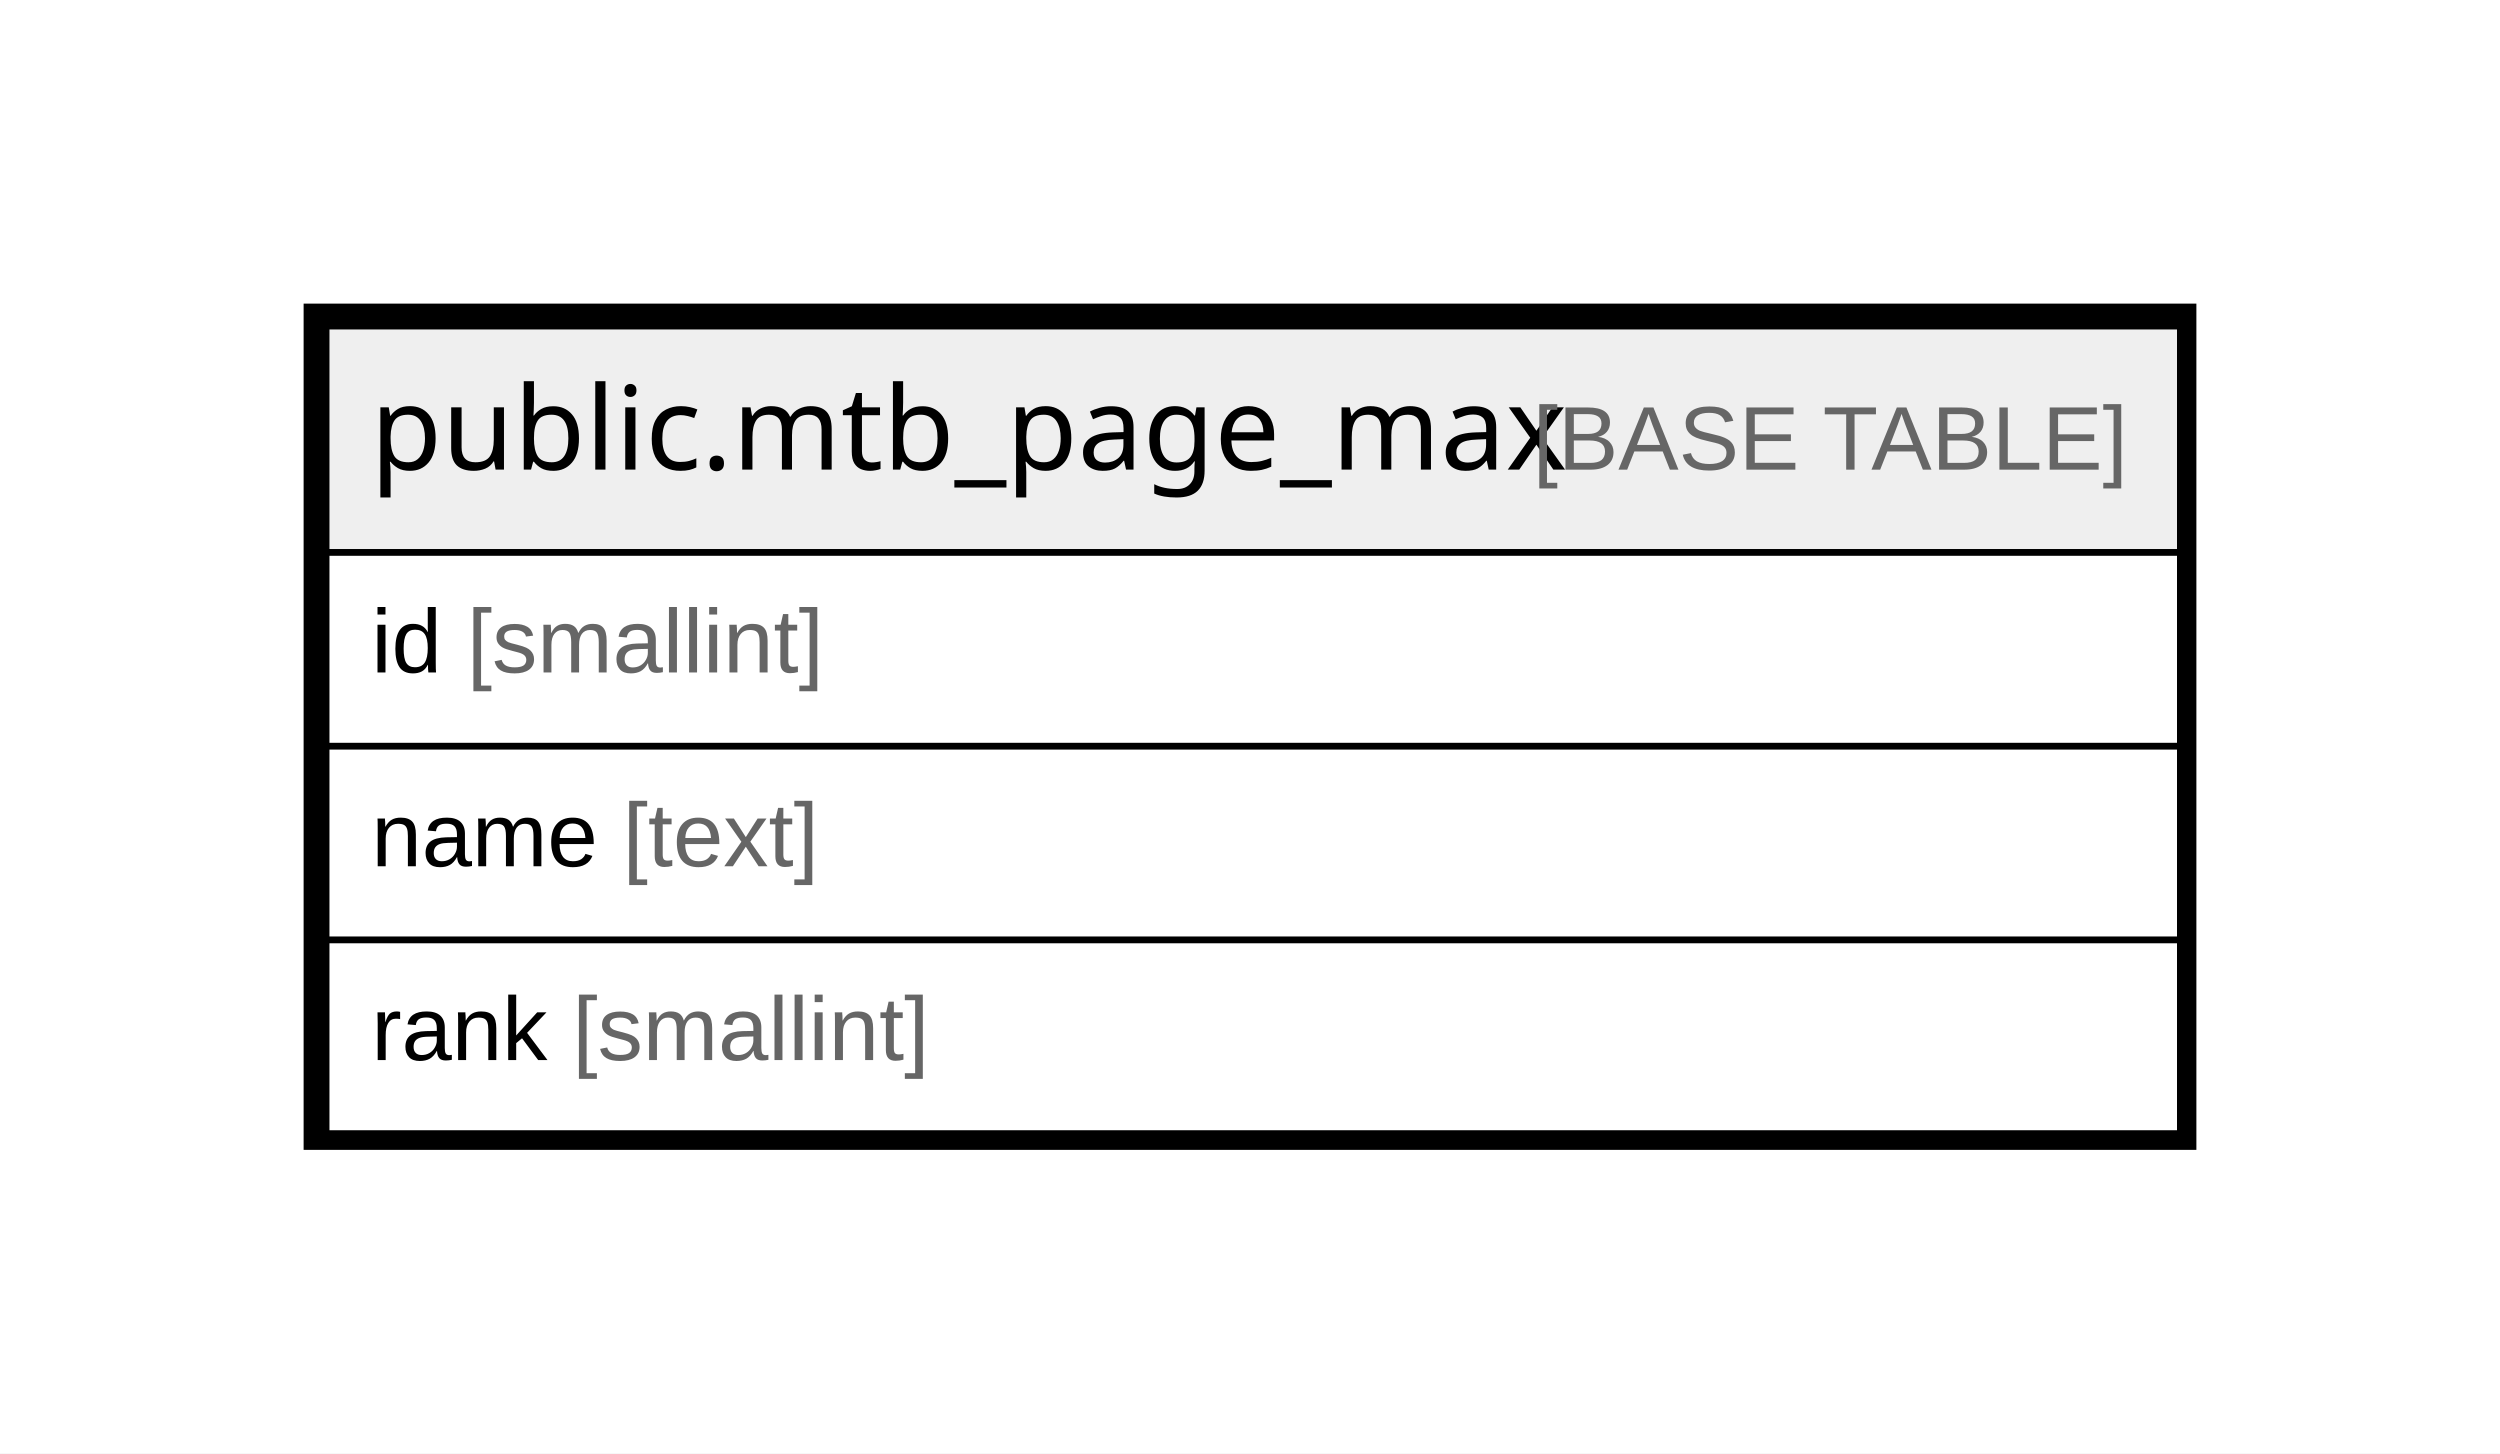
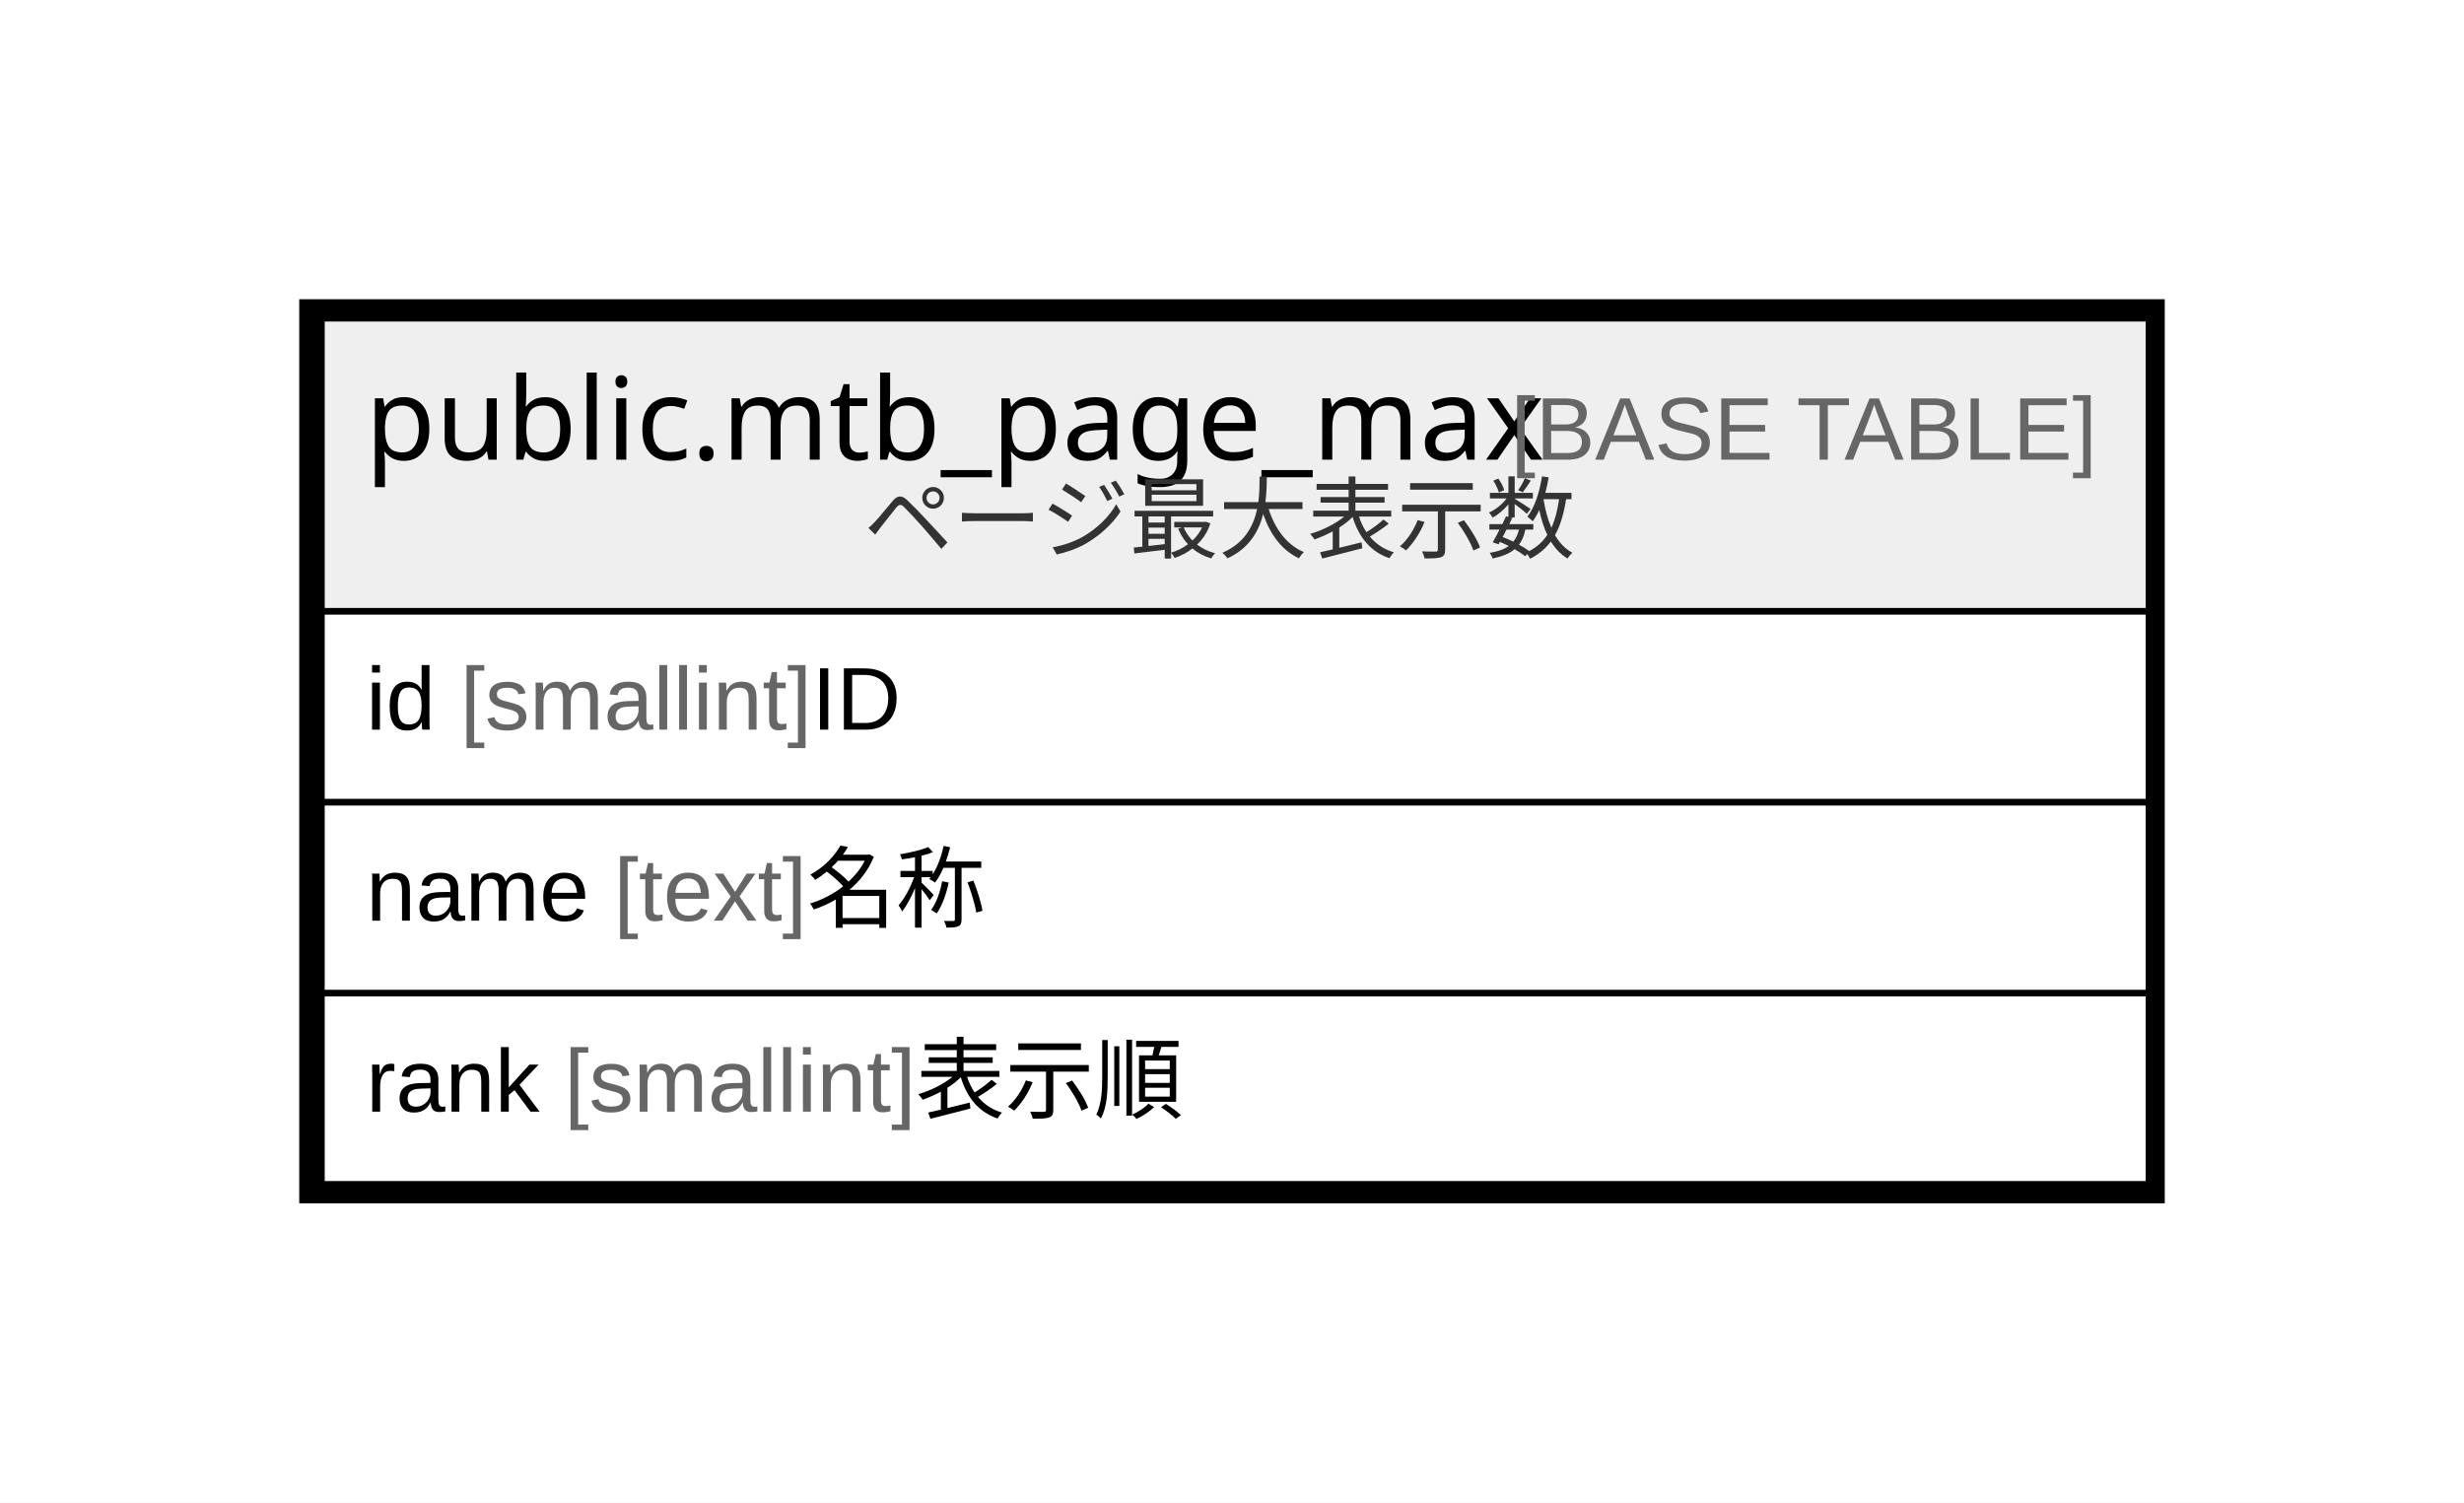
- <svg xmlns="http://www.w3.org/2000/svg" width="387pt" height="225pt" viewBox="0.00 0.00 387.00 225.00">
-   <g id="graph0" class="graph" transform="scale(1 1) rotate(0) translate(4 221)">
-     <polygon fill="#ffffff" stroke="transparent" points="-4,4 -4,-221 383,-221 383,4 -4,4" />
+ <svg xmlns="http://www.w3.org/2000/svg" width="387pt" height="236pt" viewBox="0.00 0.00 387.00 236.00">
+   <g id="graph0" class="graph" transform="scale(1 1) rotate(0) translate(4 232)">
+     <polygon fill="#ffffff" stroke="transparent" points="-4,4 -4,-232 383,-232 383,4 -4,4" />
    <g id="node1" class="node">
-       <polygon fill="#efefef" stroke="transparent" points="46.5,-135.5 46.5,-170.5 333.5,-170.5 333.5,-135.5 46.5,-135.5" />
-       <polygon fill="none" stroke="#000000" points="46.5,-135.5 46.5,-170.5 333.5,-170.5 333.5,-135.5 46.5,-135.5" />
-       <text text-anchor="start" x="53.35" y="-148.3" font-family="Arial Bold" font-size="18.00" fill="#000000">public.mtb_page_max</text>
-       <text text-anchor="start" x="229.396" y="-148.3" font-family="Arial" font-size="14.00" fill="#000000"> </text>
-       <text text-anchor="start" x="233.286" y="-148.3" font-family="Arial" font-size="14.00" fill="#666666">[BASE TABLE]</text>
-       <polygon fill="none" stroke="#000000" points="46.5,-105.5 46.5,-135.5 333.5,-135.5 333.5,-105.5 46.5,-105.5" />
-       <text text-anchor="start" x="53.5" y="-116.9" font-family="Arial" font-size="14.00" fill="#000000">id </text>
-       <text text-anchor="start" x="68.28" y="-116.9" font-family="Arial" font-size="14.00" fill="#666666">[smallint]</text>
-       <polygon fill="none" stroke="#000000" points="46.5,-75.5 46.5,-105.5 333.5,-105.5 333.5,-75.5 46.5,-75.5" />
-       <text text-anchor="start" x="53.5" y="-86.9" font-family="Arial" font-size="14.00" fill="#000000">name </text>
-       <text text-anchor="start" x="92.399" y="-86.9" font-family="Arial" font-size="14.00" fill="#666666">[text]</text>
-       <polygon fill="none" stroke="#000000" points="46.5,-45.5 46.5,-75.5 333.5,-75.5 333.5,-45.5 46.5,-45.5" />
-       <text text-anchor="start" x="53.5" y="-56.9" font-family="Arial" font-size="14.00" fill="#000000">rank </text>
-       <text text-anchor="start" x="84.616" y="-56.9" font-family="Arial" font-size="14.00" fill="#666666">[smallint]</text>
-       <polygon fill="none" stroke="#000000" stroke-width="3" points="44.5,-44.5 44.5,-172.5 334.5,-172.5 334.5,-44.5 44.5,-44.5" />
+       <polygon fill="#efefef" stroke="transparent" points="46.5,-136 46.5,-182 333.5,-182 333.5,-136 46.5,-136" />
+       <polygon fill="none" stroke="#000000" points="46.5,-136 46.5,-182 333.5,-182 333.5,-136 46.5,-136" />
+       <text text-anchor="start" x="53.35" y="-159.8" font-family="Arial Bold" font-size="18.00" fill="#000000">public.mtb_page_max</text>
+       <text text-anchor="start" x="229.396" y="-159.8" font-family="Arial" font-size="14.00" fill="#000000"> </text>
+       <text text-anchor="start" x="233.286" y="-159.8" font-family="Arial" font-size="14.00" fill="#666666">[BASE TABLE]</text>
+       <text text-anchor="start" x="131.664" y="-145.4" font-family="Arial" font-size="14.00" fill="#333333">ページ最大表示数</text>
+       <polygon fill="none" stroke="#000000" points="46.5,-106 46.5,-136 333.5,-136 333.5,-106 46.5,-106" />
+       <text text-anchor="start" x="53.5" y="-117.4" font-family="Arial" font-size="14.00" fill="#000000">id </text>
+       <text text-anchor="start" x="68.28" y="-117.4" font-family="Arial" font-size="14.00" fill="#666666">[smallint]</text>
+       <text text-anchor="start" x="123.497" y="-117.4" font-family="Arial" font-size="14.00" fill="#000000"> ID</text>
+       <polygon fill="none" stroke="#000000" points="46.5,-76 46.5,-106 333.5,-106 333.5,-76 46.5,-76" />
+       <text text-anchor="start" x="53.5" y="-87.4" font-family="Arial" font-size="14.00" fill="#000000">name </text>
+       <text text-anchor="start" x="92.399" y="-87.4" font-family="Arial" font-size="14.00" fill="#666666">[text]</text>
+       <text text-anchor="start" x="122.744" y="-87.4" font-family="Arial" font-size="14.00" fill="#000000"> 名称</text>
+       <polygon fill="none" stroke="#000000" points="46.5,-46 46.5,-76 333.5,-76 333.5,-46 46.5,-46" />
+       <text text-anchor="start" x="53.5" y="-57.4" font-family="Arial" font-size="14.00" fill="#000000">rank </text>
+       <text text-anchor="start" x="84.616" y="-57.4" font-family="Arial" font-size="14.00" fill="#666666">[smallint]</text>
+       <text text-anchor="start" x="139.834" y="-57.4" font-family="Arial" font-size="14.00" fill="#000000"> 表示順</text>
+       <polygon fill="none" stroke="#000000" stroke-width="3" points="44.5,-44.5 44.5,-183.5 334.5,-183.5 334.5,-44.5 44.5,-44.5" />
    </g>
  </g>
</svg>
